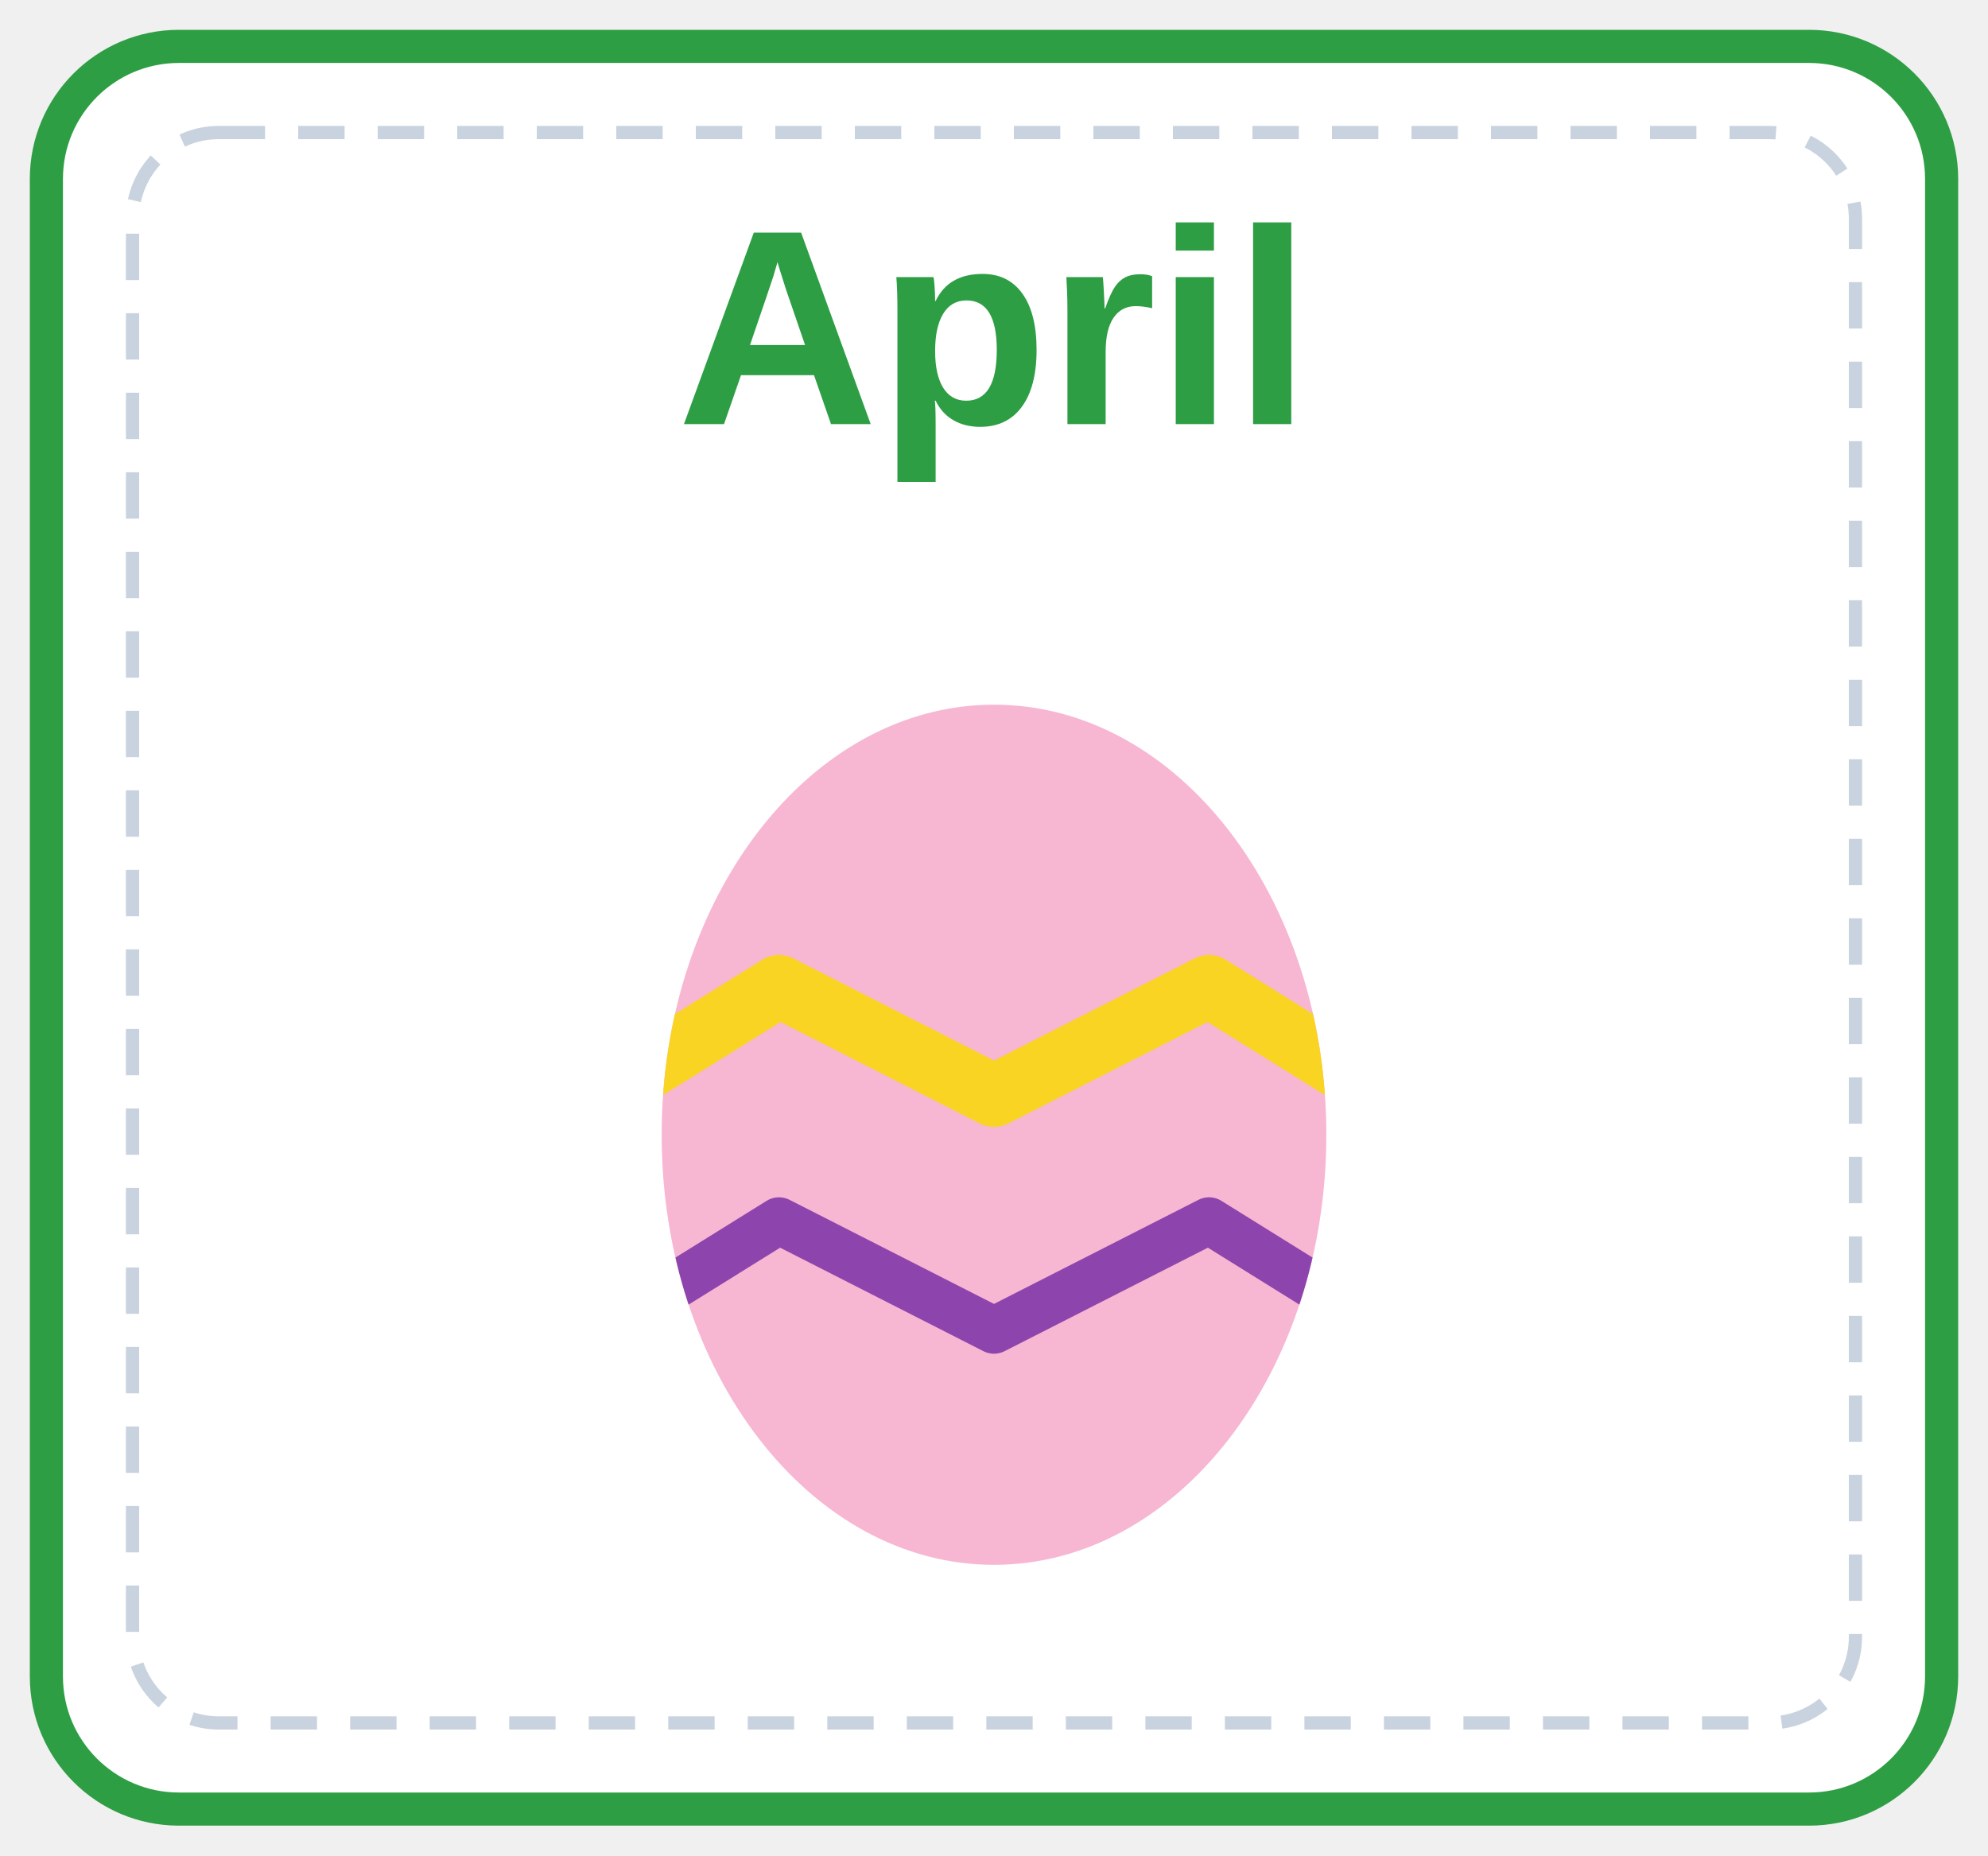
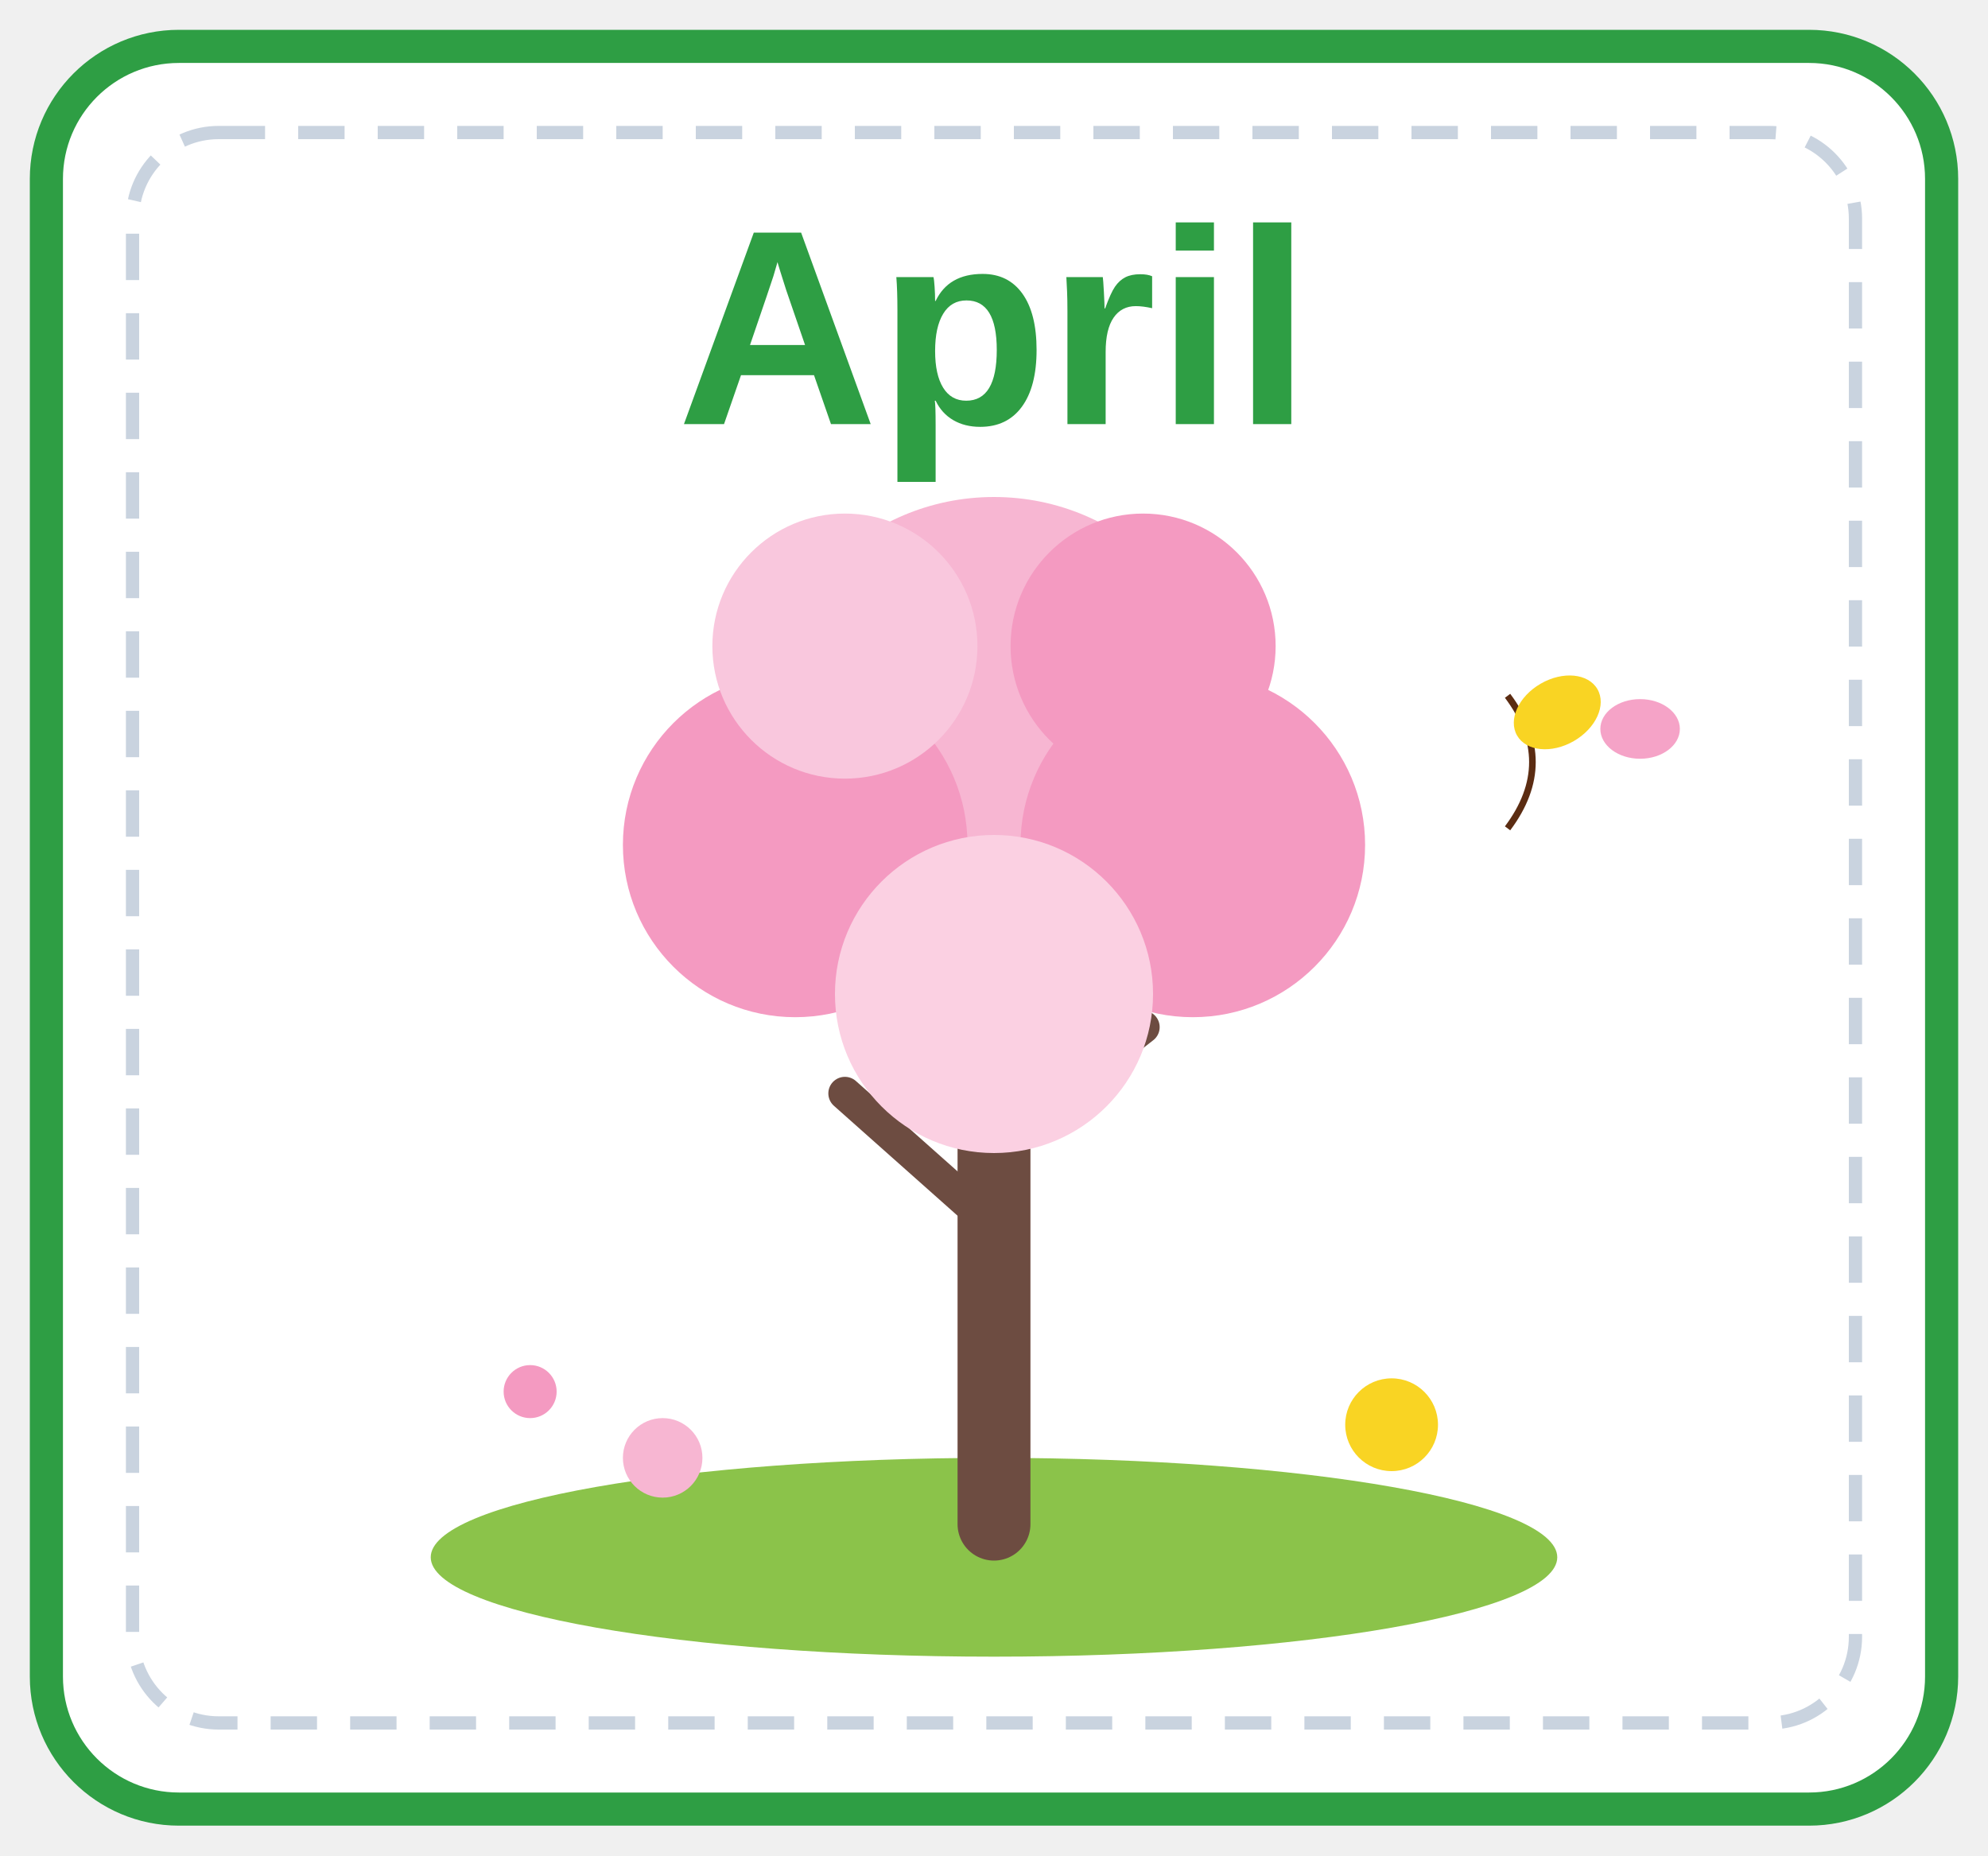
<svg xmlns="http://www.w3.org/2000/svg" viewBox="0 0 600 560" role="img" aria-label="April">
  <rect x="14" y="14" width="572" height="532" rx="40" fill="#ffffff" stroke="#2e9e44" stroke-width="10" />
  <rect x="40" y="40" width="520" height="480" rx="26" fill="none" stroke="#c9d3df" stroke-width="4" stroke-dasharray="14 10" />
  <text x="300.0" y="128" text-anchor="middle" font-family="Nunito, Arial, sans-serif" font-size="84" font-weight="800" fill="#2e9e44">April</text>
-   <g transform="translate(300 300) scale(1.18) translate(-300 -300) translate(0 36)">
-     <defs>
-       <clipPath id="egg">
-         <ellipse cx="300" cy="300" rx="85" ry="110" />
-       </clipPath>
-     </defs>
-     <ellipse cx="300" cy="300" rx="85" ry="110" fill="#f7b6d2" />
-     <g clip-path="url(#egg)">
-       <path d="M200 290 L245 262 L300 290 L355 262 L400 290" stroke="#f9d423" stroke-width="16" fill="none" stroke-linejoin="round" />
-       <path d="M200 350 L245 322 L300 350 L355 322 L400 350" stroke="#8e44ad" stroke-width="12" fill="none" stroke-linejoin="round" />
-     </g>
-   </g>
+   <ellipse cx="300" cy="470" rx="170" ry="30" fill="#8bc34a" />
+   <path d="M300 460 L300 330" stroke="#6d4c41" stroke-width="22" stroke-linecap="round" />
+   <path d="M300 370 L255 330 M300 345 L345 310" stroke="#6d4c41" stroke-width="10" stroke-linecap="round" />
+   <circle cx="300" cy="220" r="70" fill="#f7b6d2" />
+   <circle cx="240" cy="255" r="52" fill="#f49ac1" />
+   <circle cx="360" cy="255" r="52" fill="#f49ac1" />
+   <circle cx="300" cy="300" r="48" fill="#fbd0e2" />
+   <circle cx="255" cy="195" r="40" fill="#f9c7dd" />
+   <circle cx="345" cy="195" r="40" fill="#f49ac1" />
+   <circle cx="200" cy="440" r="12" fill="#f7b6d2" />
+   <circle cx="420" cy="430" r="14" fill="#f9d423" />
+   <circle cx="160" cy="420" r="8" fill="#f49ac1" />
+   <path d="M455 210 Q470 230 455 250" stroke="#5b2c12" stroke-width="2" fill="none" />
+   <ellipse cx="470" cy="215" rx="14" ry="10" fill="#f9d423" transform="rotate(-30 470 215)" />
+   <ellipse cx="495" cy="220" rx="12" ry="9" fill="#f5a3c7" />
</svg>
